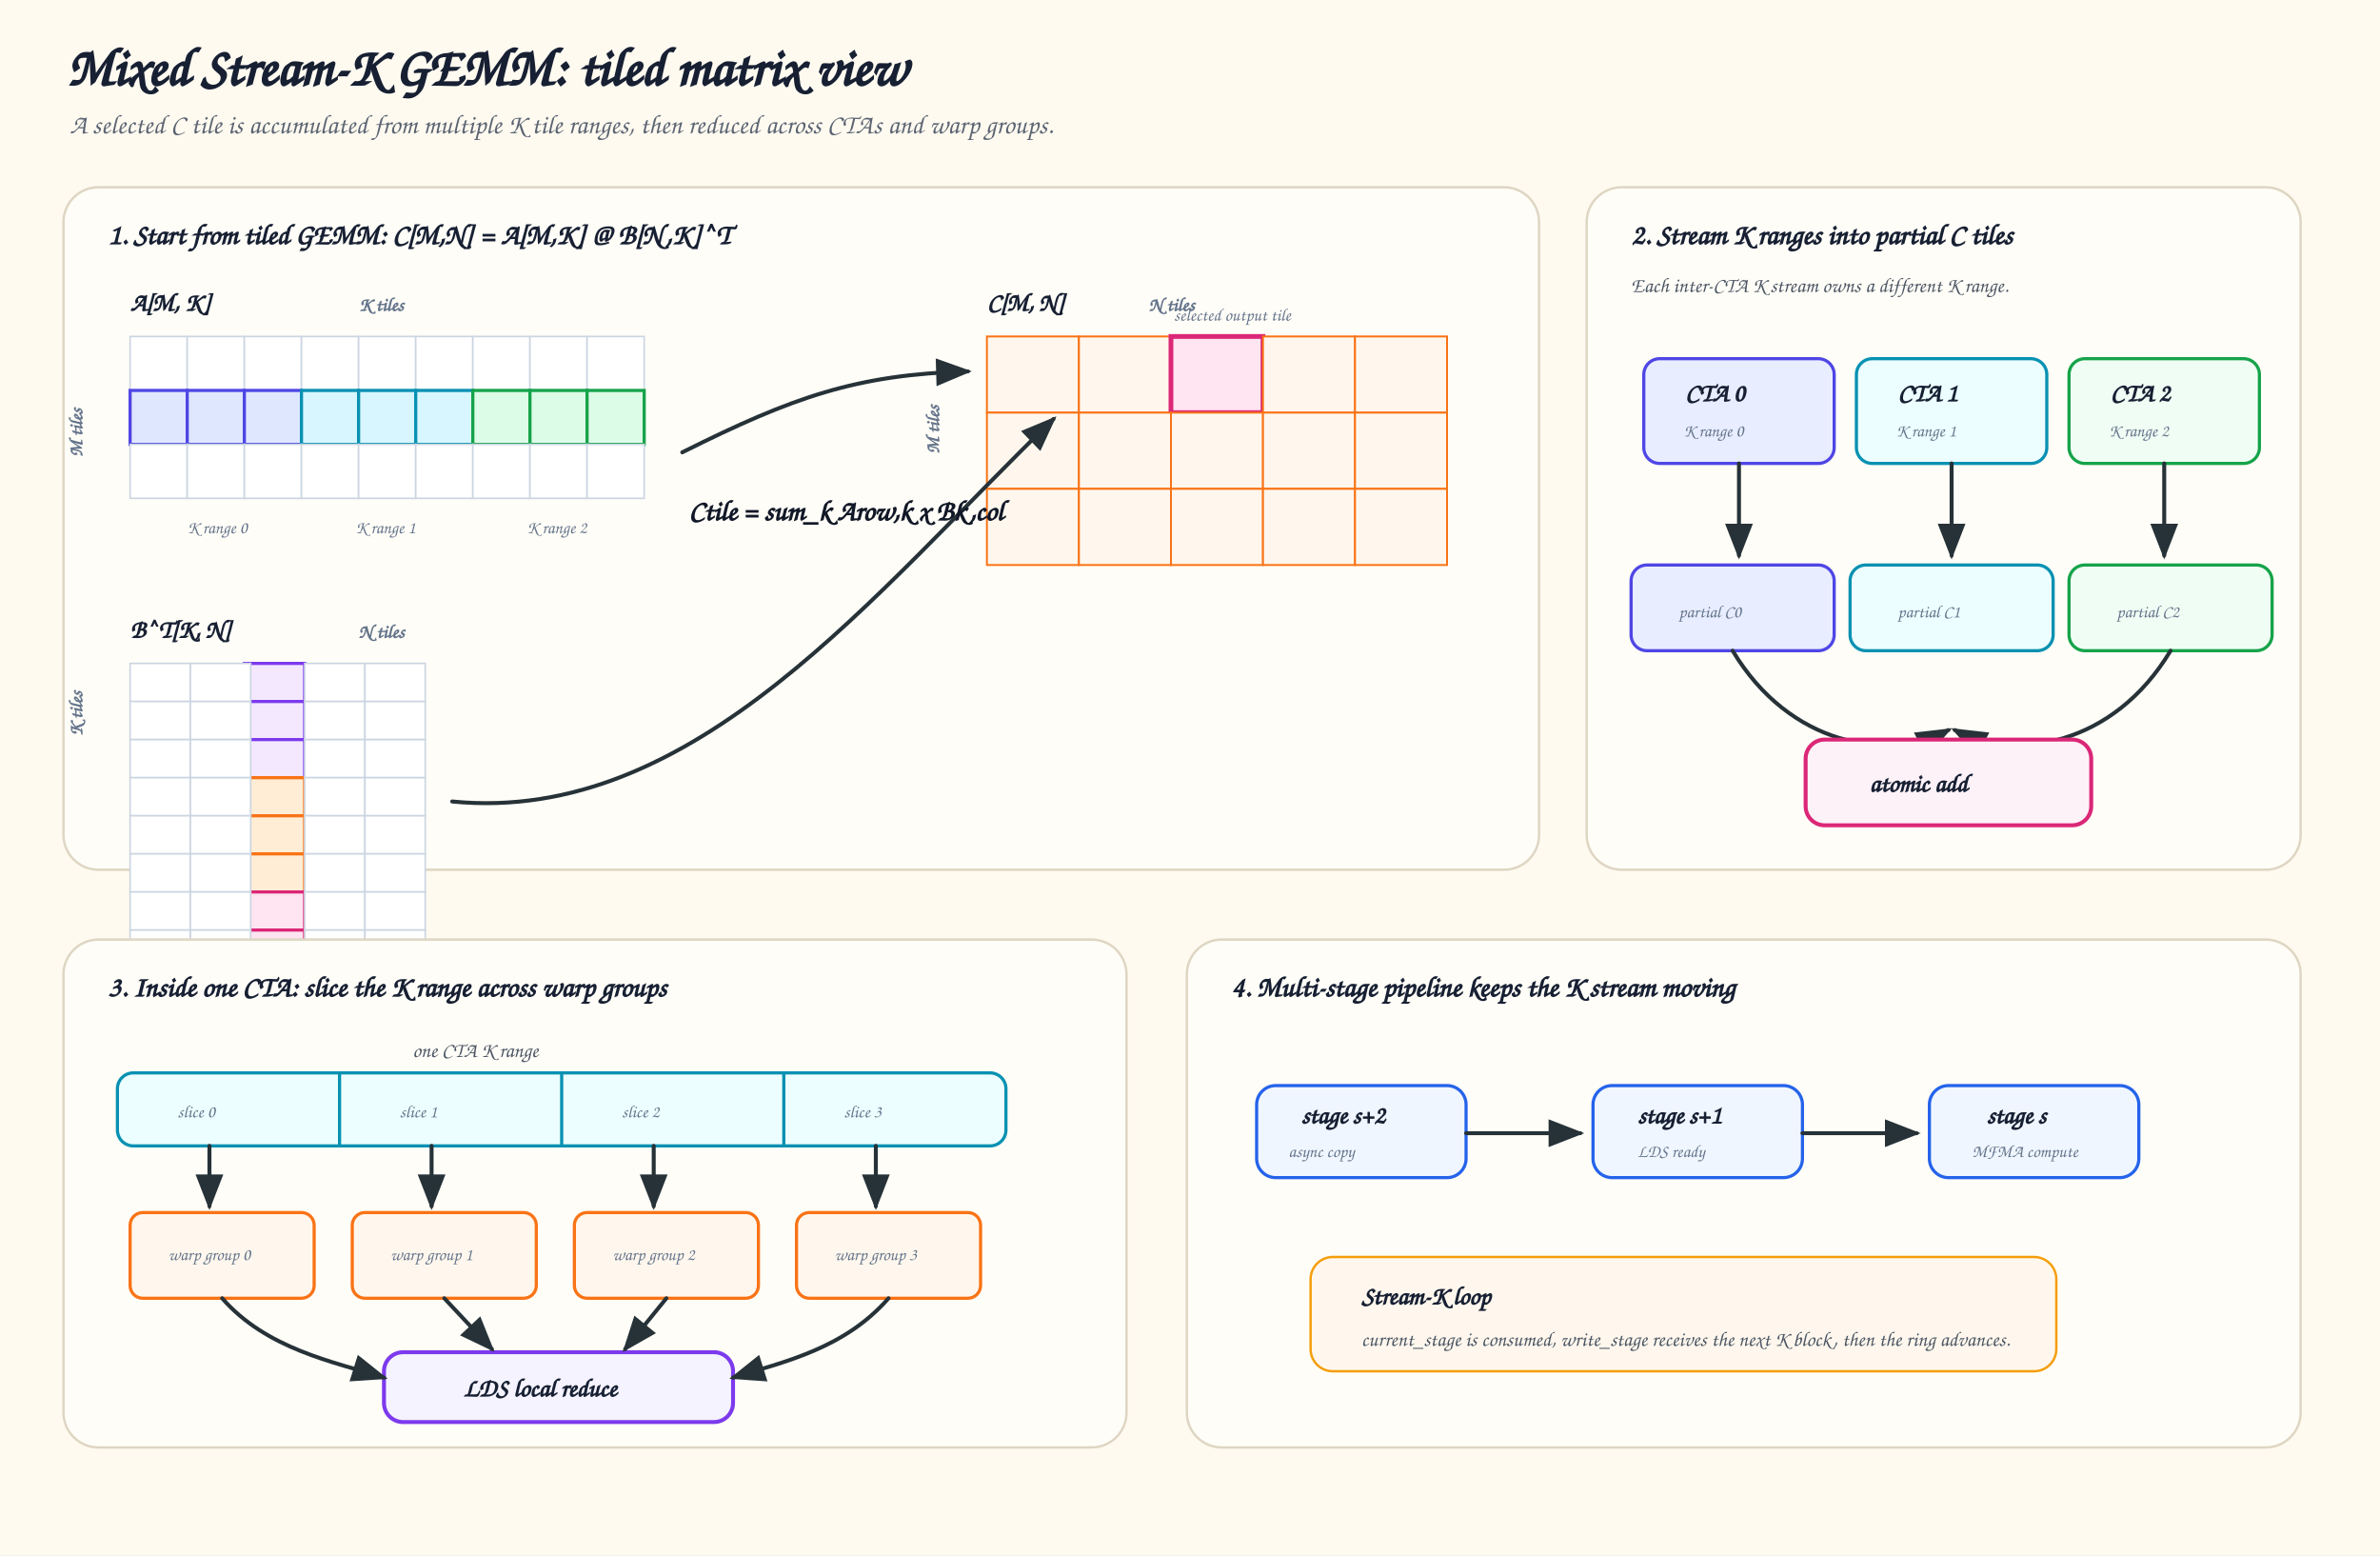
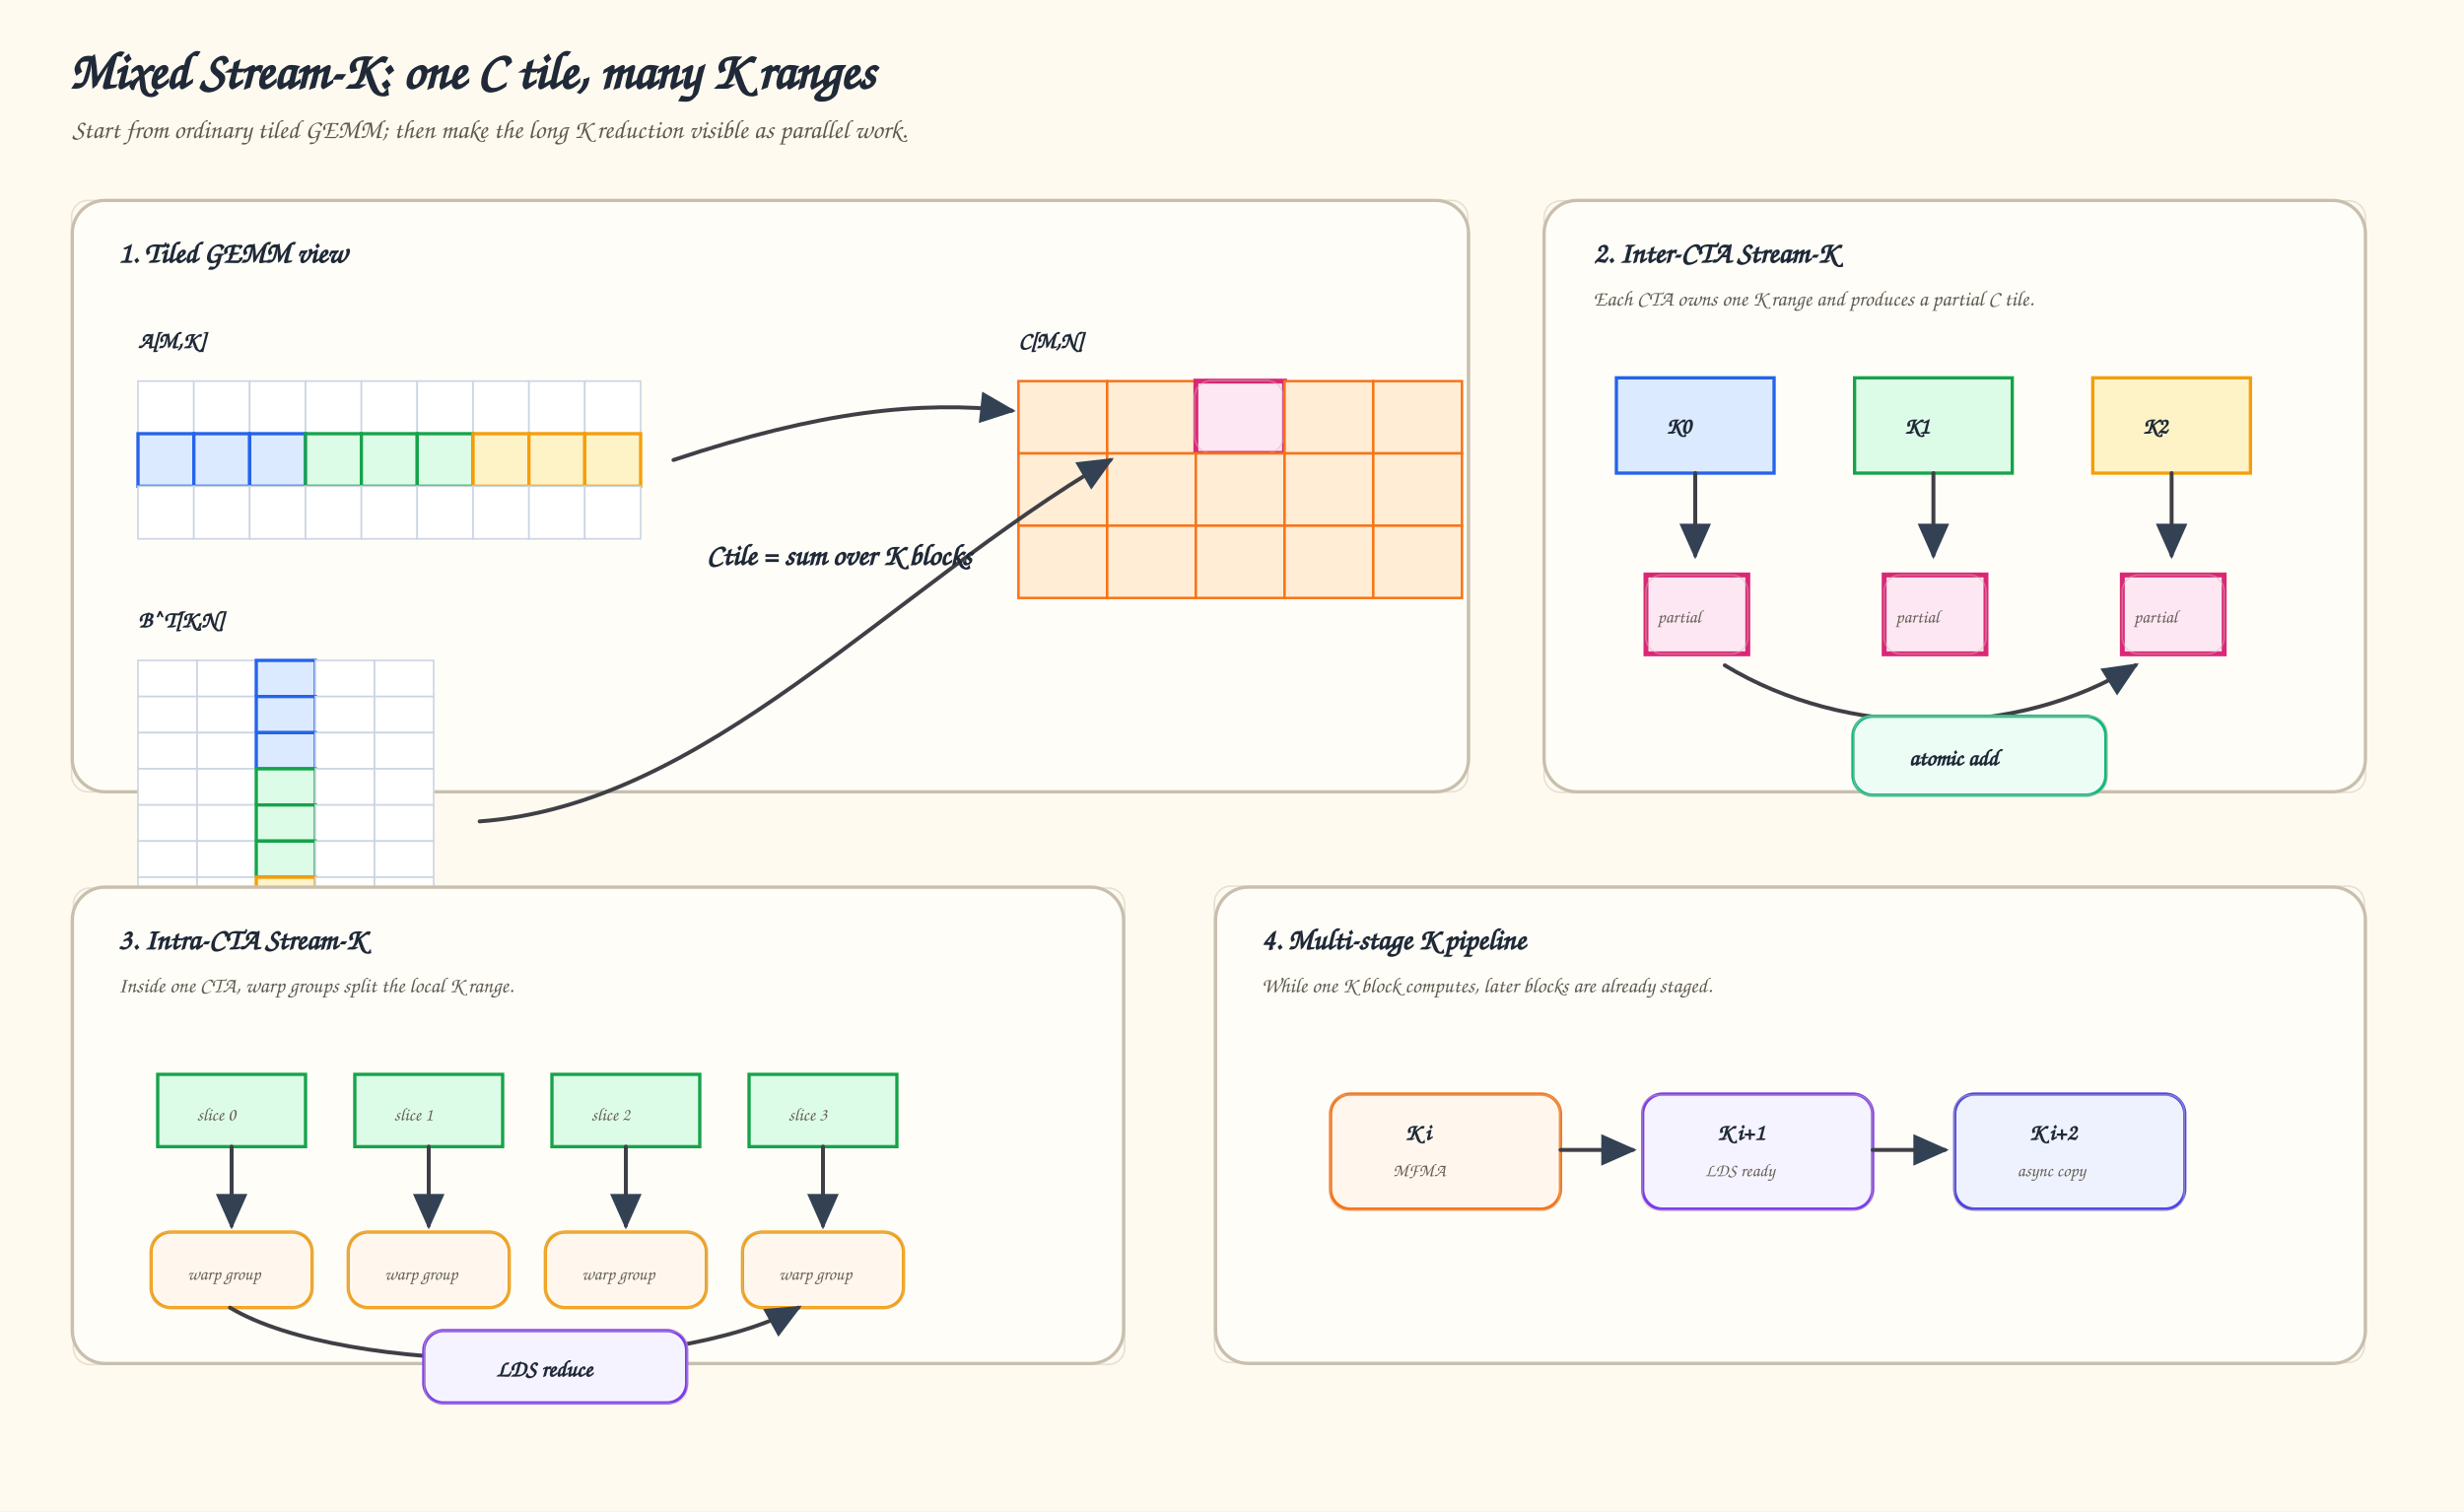
- <svg xmlns="http://www.w3.org/2000/svg" width="1500" height="980" viewBox="0 0 1500 980" role="img" aria-labelledby="title desc">
+ <svg xmlns="http://www.w3.org/2000/svg" width="1500" height="920" viewBox="0 0 1500 920" role="img" aria-labelledby="title desc">
  <defs>
-     <marker id="arrow" markerWidth="10" markerHeight="10" refX="8" refY="3.5" orient="auto" markerUnits="strokeWidth">
-       <path d="M0,0 L9,3.5 L0,7 Z" fill="#263238" />
+     <marker id="arrow" markerWidth="10" markerHeight="10" refX="8" refY="4" orient="auto" markerUnits="strokeWidth">
+       <path d="M0,0 L9,4 L0,8 Z" fill="#334155" />
    </marker>
    <style>
-       .bg { fill: #fffaf0;}
-       .card { fill: #fffdf7; stroke: #ded6c3; stroke-width: 1.5; rx: 22;}
-       .title { font: 800 34px "Comic Sans MS", "Comic Neue", "Chalkboard SE", cursive; fill: #172033;}
-       .subtitle { font: 500 17px "Comic Sans MS", "Comic Neue", "Chalkboard SE", cursive; fill: #5b6472;}
-       .step { font: 800 18px "Comic Sans MS", "Comic Neue", "Chalkboard SE", cursive; fill: #172033;}
-       .label { font: 700 16px "Comic Sans MS", "Comic Neue", "Chalkboard SE", cursive; fill: #172033;}
-       .small { font: 500 13px "Comic Sans MS", "Comic Neue", "Chalkboard SE", cursive; fill: #4b5563;}
-       .tiny { font: 600 11px "Comic Sans MS", "Comic Neue", "Chalkboard SE", cursive; fill: #64748b;}
-       .math { font: 800 18px "Comic Sans MS", "Comic Neue", "Chalkboard SE", cursive; fill: #111827;}
-       .axis { font: 700 12px "Comic Sans MS", "Comic Neue", "Chalkboard SE", cursive; fill: #64748b;}
-       .arrow { stroke: #263238; stroke-width: 2.5; fill: none; marker-end: url(#arrow); stroke-linecap: round; stroke-linejoin: round}
-       .dash { stroke-dasharray: 7 6;}
-       .tile { fill: #ffffff; stroke: #cbd5e1; stroke-width: 1;}
-       .a0 { fill: #dfe7ff; stroke: #4f46e5; stroke-width: 2;}
-       .a1 { fill: #d7f6ff; stroke: #0891b2; stroke-width: 2;}
-       .a2 { fill: #dcfce7; stroke: #16a34a; stroke-width: 2;}
-       .b0 { fill: #f4e8ff; stroke: #7c3aed; stroke-width: 2;}
-       .b1 { fill: #ffedd5; stroke: #f97316; stroke-width: 2;}
-       .b2 { fill: #ffe4f1; stroke: #db2777; stroke-width: 2;}
-       .c { fill: #fff7ed; stroke: #f97316; stroke-width: 1.2;}
-       .csel { fill: #ffe4f1; stroke: #db2777; stroke-width: 3;}
-       .partial0 { fill: #e8edff; stroke: #4f46e5; stroke-width: 2; rx: 10;}
-       .partial1 { fill: #ecfeff; stroke: #0891b2; stroke-width: 2; rx: 10;}
-       .partial2 { fill: #f0fdf4; stroke: #16a34a; stroke-width: 2; rx: 10;}
-       .warp { fill: #fff7ed; stroke: #f97316; stroke-width: 2; rx: 8;}
-       .lds { fill: #f5f3ff; stroke: #7c3aed; stroke-width: 2.5; rx: 12;}
-       .atomic { fill: #fdf2f8; stroke: #db2777; stroke-width: 2.5; rx: 12;}
-       .pipeline { fill: #eff6ff; stroke: #2563eb; stroke-width: 2; rx: 12;}
-       .note { fill: #fff7ed; stroke: #f59e0b; stroke-width: 1.5; rx: 14;}
-       .sketch {}
-     </style>
+     .bg{fill:#fffaf0}.panel{fill:#fffdf7;stroke:#c9bfae;stroke-width:2;rx:20}.panel2{fill:#fffdf7;stroke:#c9bfae;stroke-width:2;rx:14}
+     .title{font:800 32px "Comic Sans MS","Comic Neue","Chalkboard SE",cursive;fill:#1f2937}.subtitle{font:500 16px "Comic Sans MS","Comic Neue","Chalkboard SE",cursive;fill:#5f5a50}.section{font:800 18px "Comic Sans MS","Comic Neue","Chalkboard SE",cursive;fill:#1f2937}
+     .label{font:700 14px "Comic Sans MS","Comic Neue","Chalkboard SE",cursive;fill:#1f2937}.small{font:500 13px "Comic Sans MS","Comic Neue","Chalkboard SE",cursive;fill:#5f5a50}.tiny{font:600 11px "Comic Sans MS","Comic Neue","Chalkboard SE",cursive;fill:#665f55}.axis{font:700 12px "Comic Sans MS","Comic Neue","Chalkboard SE",cursive;fill:#665f55}.num{font:800 18px "Comic Sans MS","Comic Neue","Chalkboard SE",cursive;fill:#1f2937}.stat{font:800 26px "Comic Sans MS","Comic Neue","Chalkboard SE",cursive;fill:#1f2937}
+     .grid{fill:#ffffff;stroke:#cbd5e1;stroke-width:1}.a{fill:#dbeafe;stroke:#2563eb;stroke-width:1.7}.b{fill:#ccfbf1;stroke:#0f766e;stroke-width:1.7}.c{fill:#ffedd5;stroke:#f97316;stroke-width:1.5}.hot{fill:#fce7f3;stroke:#db2777;stroke-width:3}.k0{fill:#dbeafe;stroke:#2563eb;stroke-width:2}.k1{fill:#dcfce7;stroke:#16a34a;stroke-width:2}.k2{fill:#fef3c7;stroke:#f59e0b;stroke-width:2}.k3{fill:#fce7f3;stroke:#db2777;stroke-width:2}
+     .stage{fill:#eef2ff;stroke:#4f46e5;stroke-width:2;rx:12}.lds{fill:#f5f3ff;stroke:#7c3aed;stroke-width:2;rx:12}.mfma{fill:#fff7ed;stroke:#f97316;stroke-width:2;rx:12}.ok{fill:#ecfdf5;stroke:#10b981;stroke-width:2;rx:12}.warn{fill:#fff7ed;stroke:#f59e0b;stroke-width:2;rx:12}.bad{fill:#fef2f2;stroke:#ef4444;stroke-width:2;rx:12}.arrow{stroke:#3f3f46;stroke-width:2.4;fill:none;marker-end:url(#arrow);stroke-linecap:round;stroke-linejoin:round}.dash{stroke-dasharray:6 6}.muted{fill:#f1f5f9;stroke:#94a3b8;stroke-width:1.2}.line{fill:none;stroke-width:3;stroke-linejoin:round;stroke-linecap:round}.tick{stroke:#e2e8f0;stroke-width:1}
+   </style>
  </defs>
-   <rect class="bg" width="1500" height="980" />
-   <text x="42" y="54" class="title">Mixed Stream-K GEMM: tiled matrix view</text>
-   <text x="44" y="84" class="subtitle">A selected C tile is accumulated from multiple K tile ranges, then reduced across CTAs and warp groups.</text>
-   <rect class="card" x="40" y="118" width="930" height="430" />
-   <text x="68" y="154" class="step">1. Start from tiled GEMM: C[M,N] = A[M,K] @ B[N,K]^T</text>
-   <text x="82" y="196" class="label">A[M, K]</text>
-   <text x="226" y="196" class="axis">K tiles</text>
-   <text x="52" y="288" class="axis" transform="rotate(-90 52 288)">M tiles</text>
-   <g transform="translate(82 212)">
-     <rect class="tile" x="0" y="0" width="36" height="34" />
-     <rect class="tile" x="36" y="0" width="36" height="34" />
-     <rect class="tile" x="72" y="0" width="36" height="34" />
-     <rect class="tile" x="108" y="0" width="36" height="34" />
-     <rect class="tile" x="144" y="0" width="36" height="34" />
-     <rect class="tile" x="180" y="0" width="36" height="34" />
-     <rect class="tile" x="216" y="0" width="36" height="34" />
-     <rect class="tile" x="252" y="0" width="36" height="34" />
-     <rect class="tile" x="288" y="0" width="36" height="34" />
-     <rect class="a0" x="0" y="34" width="36" height="34" />
-     <rect class="a0" x="36" y="34" width="36" height="34" />
-     <rect class="a0" x="72" y="34" width="36" height="34" />
-     <rect class="a1" x="108" y="34" width="36" height="34" />
-     <rect class="a1" x="144" y="34" width="36" height="34" />
-     <rect class="a1" x="180" y="34" width="36" height="34" />
-     <rect class="a2" x="216" y="34" width="36" height="34" />
-     <rect class="a2" x="252" y="34" width="36" height="34" />
-     <rect class="a2" x="288" y="34" width="36" height="34" />
-     <rect class="tile" x="0" y="68" width="36" height="34" />
-     <rect class="tile" x="36" y="68" width="36" height="34" />
-     <rect class="tile" x="72" y="68" width="36" height="34" />
-     <rect class="tile" x="108" y="68" width="36" height="34" />
-     <rect class="tile" x="144" y="68" width="36" height="34" />
-     <rect class="tile" x="180" y="68" width="36" height="34" />
-     <rect class="tile" x="216" y="68" width="36" height="34" />
-     <rect class="tile" x="252" y="68" width="36" height="34" />
-     <rect class="tile" x="288" y="68" width="36" height="34" />
-     <text x="36" y="124" class="tiny">K range 0</text>
-     <text x="142" y="124" class="tiny">K range 1</text>
-     <text x="250" y="124" class="tiny">K range 2</text>
-   </g>
-   <text x="82" y="402" class="label">B^T[K, N]</text>
-   <text x="226" y="402" class="axis">N tiles</text>
-   <text x="52" y="464" class="axis" transform="rotate(-90 52 464)">K tiles</text>
-   <g transform="translate(82 418)">
-     <rect class="b0" x="72" y="0" width="38" height="24" />
-     <rect class="b0" x="72" y="24" width="38" height="24" />
-     <rect class="b0" x="72" y="48" width="38" height="24" />
-     <rect class="b1" x="72" y="72" width="38" height="24" />
-     <rect class="b1" x="72" y="96" width="38" height="24" />
-     <rect class="b1" x="72" y="120" width="38" height="24" />
-     <rect class="b2" x="72" y="144" width="38" height="24" />
-     <rect class="b2" x="72" y="168" width="38" height="24" />
-     <rect class="b2" x="72" y="192" width="38" height="24" />
-     <rect class="tile" x="0" y="0" width="38" height="24" />
-     <rect class="tile" x="38" y="0" width="38" height="24" />
-     <rect class="tile" x="110" y="0" width="38" height="24" />
-     <rect class="tile" x="148" y="0" width="38" height="24" />
-     <rect class="tile" x="0" y="24" width="38" height="24" />
-     <rect class="tile" x="38" y="24" width="38" height="24" />
-     <rect class="tile" x="110" y="24" width="38" height="24" />
-     <rect class="tile" x="148" y="24" width="38" height="24" />
-     <rect class="tile" x="0" y="48" width="38" height="24" />
-     <rect class="tile" x="38" y="48" width="38" height="24" />
-     <rect class="tile" x="110" y="48" width="38" height="24" />
-     <rect class="tile" x="148" y="48" width="38" height="24" />
-     <rect class="tile" x="0" y="72" width="38" height="24" />
-     <rect class="tile" x="38" y="72" width="38" height="24" />
-     <rect class="tile" x="110" y="72" width="38" height="24" />
-     <rect class="tile" x="148" y="72" width="38" height="24" />
-     <rect class="tile" x="0" y="96" width="38" height="24" />
-     <rect class="tile" x="38" y="96" width="38" height="24" />
-     <rect class="tile" x="110" y="96" width="38" height="24" />
-     <rect class="tile" x="148" y="96" width="38" height="24" />
-     <rect class="tile" x="0" y="120" width="38" height="24" />
-     <rect class="tile" x="38" y="120" width="38" height="24" />
-     <rect class="tile" x="110" y="120" width="38" height="24" />
-     <rect class="tile" x="148" y="120" width="38" height="24" />
-     <rect class="tile" x="0" y="144" width="38" height="24" />
-     <rect class="tile" x="38" y="144" width="38" height="24" />
-     <rect class="tile" x="110" y="144" width="38" height="24" />
-     <rect class="tile" x="148" y="144" width="38" height="24" />
-     <rect class="tile" x="0" y="168" width="38" height="24" />
-     <rect class="tile" x="38" y="168" width="38" height="24" />
-     <rect class="tile" x="110" y="168" width="38" height="24" />
-     <rect class="tile" x="148" y="168" width="38" height="24" />
-     <rect class="tile" x="0" y="192" width="38" height="24" />
-     <rect class="tile" x="38" y="192" width="38" height="24" />
-     <rect class="tile" x="110" y="192" width="38" height="24" />
-     <rect class="tile" x="148" y="192" width="38" height="24" />
-   </g>
-   <text x="622" y="196" class="label">C[M, N]</text>
-   <text x="724" y="196" class="axis">N tiles</text>
-   <text x="592" y="286" class="axis" transform="rotate(-90 592 286)">M tiles</text>
-   <g transform="translate(622 212)">
-     <rect class="c" x="0" y="0" width="58" height="48" />
-     <rect class="c" x="58" y="0" width="58" height="48" />
-     <rect class="csel" x="116" y="0" width="58" height="48" />
-     <rect class="c" x="174" y="0" width="58" height="48" />
-     <rect class="c" x="232" y="0" width="58" height="48" />
-     <rect class="c" x="0" y="48" width="58" height="48" />
-     <rect class="c" x="58" y="48" width="58" height="48" />
-     <rect class="c" x="116" y="48" width="58" height="48" />
-     <rect class="c" x="174" y="48" width="58" height="48" />
-     <rect class="c" x="232" y="48" width="58" height="48" />
-     <rect class="c" x="0" y="96" width="58" height="48" />
-     <rect class="c" x="58" y="96" width="58" height="48" />
-     <rect class="c" x="116" y="96" width="58" height="48" />
-     <rect class="c" x="174" y="96" width="58" height="48" />
-     <rect class="c" x="232" y="96" width="58" height="48" />
-     <text x="118" y="-10" class="tiny">selected output tile</text>
-   </g>
-   <path class="arrow" d="M 430 285 C 500 250, 540 236, 610 234" />
-   <path class="arrow" d="M 285 505 C 438 520, 552 372, 664 264" />
-   <text x="434" y="328" class="math">Ctile = sum_k Arow,k x Bk,col</text>
-   <rect class="card" x="1000" y="118" width="450" height="430" />
-   <text x="1028" y="154" class="step">2. Stream K ranges into partial C tiles</text>
-   <text x="1028" y="184" class="small">Each inter-CTA K stream owns a different K range.</text>
-   <rect class="partial0" x="1036" y="226" width="120" height="66" />
-   <text x="1062" y="253" class="label">CTA 0</text>
-   <text x="1061" y="275" class="tiny">K range 0</text>
-   <rect class="partial1" x="1170" y="226" width="120" height="66" />
-   <text x="1196" y="253" class="label">CTA 1</text>
-   <text x="1195" y="275" class="tiny">K range 1</text>
-   <rect class="partial2" x="1304" y="226" width="120" height="66" />
-   <text x="1330" y="253" class="label">CTA 2</text>
-   <text x="1329" y="275" class="tiny">K range 2</text>
-   <path class="arrow" d="M 1096 292 L 1096 350" />
-   <path class="arrow" d="M 1230 292 L 1230 350" />
-   <path class="arrow" d="M 1364 292 L 1364 350" />
-   <rect class="partial0" x="1028" y="356" width="128" height="54" />
-   <text x="1058" y="389" class="tiny">partial C0</text>
-   <rect class="partial1" x="1166" y="356" width="128" height="54" />
-   <text x="1196" y="389" class="tiny">partial C1</text>
-   <rect class="partial2" x="1304" y="356" width="128" height="54" />
-   <text x="1334" y="389" class="tiny">partial C2</text>
-   <path class="arrow" d="M 1092 410 C 1128 470, 1190 480, 1228 460" />
-   <path class="arrow" d="M 1368 410 C 1332 470, 1270 480, 1232 460" />
-   <rect class="atomic" x="1138" y="466" width="180" height="54" />
-   <text x="1178" y="499" class="label">atomic add</text>
-   <rect class="card" x="40" y="592" width="670" height="320" />
-   <text x="68" y="628" class="step">3. Inside one CTA: slice the K range across warp groups</text>
-   <rect class="partial1" x="74" y="676" width="560" height="46" />
-   <line x1="214" y1="676" x2="214" y2="722" stroke="#0891b2" stroke-width="2" />
-   <line x1="354" y1="676" x2="354" y2="722" stroke="#0891b2" stroke-width="2" />
-   <line x1="494" y1="676" x2="494" y2="722" stroke="#0891b2" stroke-width="2" />
-   <text x="112" y="704" class="tiny">slice 0</text>
-   <text x="252" y="704" class="tiny">slice 1</text>
-   <text x="392" y="704" class="tiny">slice 2</text>
-   <text x="532" y="704" class="tiny">slice 3</text>
-   <text x="260" y="666" class="small">one CTA K range</text>
-   <rect class="warp" x="82" y="764" width="116" height="54" />
-   <rect class="warp" x="222" y="764" width="116" height="54" />
-   <rect class="warp" x="362" y="764" width="116" height="54" />
-   <rect class="warp" x="502" y="764" width="116" height="54" />
-   <text x="106" y="794" class="tiny">warp group 0</text>
-   <text x="246" y="794" class="tiny">warp group 1</text>
-   <text x="386" y="794" class="tiny">warp group 2</text>
-   <text x="526" y="794" class="tiny">warp group 3</text>
-   <path class="arrow" d="M 132 722 L 132 760" />
-   <path class="arrow" d="M 272 722 L 272 760" />
-   <path class="arrow" d="M 412 722 L 412 760" />
-   <path class="arrow" d="M 552 722 L 552 760" />
-   <rect class="lds" x="242" y="852" width="220" height="44" />
-   <text x="292" y="880" class="label">LDS local reduce</text>
-   <path class="arrow" d="M 140 818 C 168 850, 210 858, 242 868" />
-   <path class="arrow" d="M 280 818 L 310 850" />
-   <path class="arrow" d="M 420 818 L 394 850" />
-   <path class="arrow" d="M 560 818 C 532 850, 494 858, 462 868" />
-   <rect class="card" x="748" y="592" width="702" height="320" />
-   <text x="776" y="628" class="step">4. Multi-stage pipeline keeps the K stream moving</text>
-   <rect class="pipeline" x="792" y="684" width="132" height="58" />
-   <text x="820" y="708" class="label">stage s+2</text>
-   <text x="812" y="729" class="tiny">async copy</text>
-   <path class="arrow" d="M 924 714 L 996 714" />
-   <rect class="pipeline" x="1004" y="684" width="132" height="58" />
-   <text x="1032" y="708" class="label">stage s+1</text>
-   <text x="1032" y="729" class="tiny">LDS ready</text>
-   <path class="arrow" d="M 1136 714 L 1208 714" />
-   <rect class="pipeline" x="1216" y="684" width="132" height="58" />
-   <text x="1252" y="708" class="label">stage s</text>
-   <text x="1243" y="729" class="tiny">MFMA compute</text>
-   <rect class="note" x="826" y="792" width="470" height="72" />
-   <text x="858" y="822" class="label">Stream-K loop</text>
-   <text x="858" y="848" class="small">current_stage is consumed, write_stage receives the next K block, then the ring advances.</text>
+   <rect class="bg" width="1500" height="920" />
+   <text x="42" y="54" class="title">Mixed Stream-K: one C tile, many K ranges</text>
+   <text x="44" y="84" class="subtitle">Start from ordinary tiled GEMM; then make the long K reduction visible as parallel work.</text>
+   <rect class="panel" x="44" y="122" width="850" height="360" data-sketch="1" />
+   <rect x="43.6" y="122.0" width="850" height="360" rx="10" fill="none" stroke="#c9bfae" stroke-width="1" opacity="0.45" />
+   <text x="72" y="160" class="section">1. Tiled GEMM view</text>
+   <text x="84" y="212" class="label">A[M,K]</text>
+   <rect class="grid" x="84" y="232" width="34" height="32" />
+   <rect class="grid" x="118" y="232" width="34" height="32" />
+   <rect class="grid" x="152" y="232" width="34" height="32" />
+   <rect class="grid" x="186" y="232" width="34" height="32" />
+   <rect class="grid" x="220" y="232" width="34" height="32" />
+   <rect class="grid" x="254" y="232" width="34" height="32" />
+   <rect class="grid" x="288" y="232" width="34" height="32" />
+   <rect class="grid" x="322" y="232" width="34" height="32" />
+   <rect class="grid" x="356" y="232" width="34" height="32" />
+   <rect class="k0" x="84" y="264" width="34" height="32" />
+   <rect class="k0" x="118" y="264" width="34" height="32" />
+   <rect class="k0" x="152" y="264" width="34" height="32" />
+   <rect class="k1" x="186" y="264" width="34" height="32" />
+   <rect class="k1" x="220" y="264" width="34" height="32" />
+   <rect class="k1" x="254" y="264" width="34" height="32" />
+   <rect class="k2" x="288" y="264" width="34" height="32" />
+   <rect class="k2" x="322" y="264" width="34" height="32" />
+   <rect class="k2" x="356" y="264" width="34" height="32" />
+   <rect class="grid" x="84" y="296" width="34" height="32" />
+   <rect class="grid" x="118" y="296" width="34" height="32" />
+   <rect class="grid" x="152" y="296" width="34" height="32" />
+   <rect class="grid" x="186" y="296" width="34" height="32" />
+   <rect class="grid" x="220" y="296" width="34" height="32" />
+   <rect class="grid" x="254" y="296" width="34" height="32" />
+   <rect class="grid" x="288" y="296" width="34" height="32" />
+   <rect class="grid" x="322" y="296" width="34" height="32" />
+   <rect class="grid" x="356" y="296" width="34" height="32" />
+   <text x="84" y="382" class="label">B^T[K,N]</text>
+   <rect class="grid" x="84" y="402" width="36" height="22" />
+   <rect class="grid" x="120" y="402" width="36" height="22" />
+   <rect class="k0" x="156" y="402" width="36" height="22" />
+   <rect class="grid" x="192" y="402" width="36" height="22" />
+   <rect class="grid" x="228" y="402" width="36" height="22" />
+   <rect class="grid" x="84" y="424" width="36" height="22" />
+   <rect class="grid" x="120" y="424" width="36" height="22" />
+   <rect class="k0" x="156" y="424" width="36" height="22" />
+   <rect class="grid" x="192" y="424" width="36" height="22" />
+   <rect class="grid" x="228" y="424" width="36" height="22" />
+   <rect class="grid" x="84" y="446" width="36" height="22" />
+   <rect class="grid" x="120" y="446" width="36" height="22" />
+   <rect class="k0" x="156" y="446" width="36" height="22" />
+   <rect class="grid" x="192" y="446" width="36" height="22" />
+   <rect class="grid" x="228" y="446" width="36" height="22" />
+   <rect class="grid" x="84" y="468" width="36" height="22" />
+   <rect class="grid" x="120" y="468" width="36" height="22" />
+   <rect class="k1" x="156" y="468" width="36" height="22" />
+   <rect class="grid" x="192" y="468" width="36" height="22" />
+   <rect class="grid" x="228" y="468" width="36" height="22" />
+   <rect class="grid" x="84" y="490" width="36" height="22" />
+   <rect class="grid" x="120" y="490" width="36" height="22" />
+   <rect class="k1" x="156" y="490" width="36" height="22" />
+   <rect class="grid" x="192" y="490" width="36" height="22" />
+   <rect class="grid" x="228" y="490" width="36" height="22" />
+   <rect class="grid" x="84" y="512" width="36" height="22" />
+   <rect class="grid" x="120" y="512" width="36" height="22" />
+   <rect class="k1" x="156" y="512" width="36" height="22" />
+   <rect class="grid" x="192" y="512" width="36" height="22" />
+   <rect class="grid" x="228" y="512" width="36" height="22" />
+   <rect class="grid" x="84" y="534" width="36" height="22" />
+   <rect class="grid" x="120" y="534" width="36" height="22" />
+   <rect class="k2" x="156" y="534" width="36" height="22" />
+   <rect class="grid" x="192" y="534" width="36" height="22" />
+   <rect class="grid" x="228" y="534" width="36" height="22" />
+   <rect class="grid" x="84" y="556" width="36" height="22" />
+   <rect class="grid" x="120" y="556" width="36" height="22" />
+   <rect class="k2" x="156" y="556" width="36" height="22" />
+   <rect class="grid" x="192" y="556" width="36" height="22" />
+   <rect class="grid" x="228" y="556" width="36" height="22" />
+   <rect class="grid" x="84" y="578" width="36" height="22" />
+   <rect class="grid" x="120" y="578" width="36" height="22" />
+   <rect class="k2" x="156" y="578" width="36" height="22" />
+   <rect class="grid" x="192" y="578" width="36" height="22" />
+   <rect class="grid" x="228" y="578" width="36" height="22" />
+   <text x="620" y="212" class="label">C[M,N]</text>
+   <rect class="c" x="620" y="232" width="54" height="44" />
+   <rect class="c" x="674" y="232" width="54" height="44" />
+   <rect class="hot" x="728" y="232" width="54" height="44" data-sketch="1" />
+   <rect x="727.3" y="231.7" width="54" height="44" rx="10" fill="none" stroke="#c9bfae" stroke-width="1" opacity="0.45" />
+   <rect class="c" x="782" y="232" width="54" height="44" />
+   <rect class="c" x="836" y="232" width="54" height="44" />
+   <rect class="c" x="620" y="276" width="54" height="44" />
+   <rect class="c" x="674" y="276" width="54" height="44" />
+   <rect class="c" x="728" y="276" width="54" height="44" />
+   <rect class="c" x="782" y="276" width="54" height="44" />
+   <rect class="c" x="836" y="276" width="54" height="44" />
+   <rect class="c" x="620" y="320" width="54" height="44" />
+   <rect class="c" x="674" y="320" width="54" height="44" />
+   <rect class="c" x="728" y="320" width="54" height="44" />
+   <rect class="c" x="782" y="320" width="54" height="44" />
+   <rect class="c" x="836" y="320" width="54" height="44" />
+   <path class="arrow" d="M410 280 C500 250 560 244 616 250" data-sketch="1" />
+   <path d="M410 280 C500 250 560 244 616 250" stroke="#3f3f46" stroke-width="1.1" opacity="0.45" fill="none" />
+   <path class="arrow" d="M292 500 C430 490 540 360 676 280" data-sketch="1" />
+   <path d="M292 500 C430 490 540 360 676 280" stroke="#3f3f46" stroke-width="1.1" opacity="0.45" fill="none" />
+   <text x="430" y="344" class="section">Ctile = sum over K blocks</text>
+   <rect class="panel" x="940" y="122" width="500" height="360" data-sketch="1" />
+   <rect x="940.0" y="122.3" width="500" height="360" rx="10" fill="none" stroke="#c9bfae" stroke-width="1" opacity="0.45" />
+   <text x="970" y="160" class="section">2. Inter-CTA Stream-K</text>
+   <text x="970" y="186" class="small">Each CTA owns one K range and produces a partial C tile.</text>
+   <rect class="k0" x="984" y="230" width="96" height="58" />
+   <text x="1014" y="264" class="label">K0</text>
+   <path class="arrow" d="M1032 288 L1032 338" data-sketch="1" />
+   <path d="M1032 288 L1032 338" stroke="#3f3f46" stroke-width="1.1" opacity="0.45" fill="none" />
+   <rect class="hot" x="1002" y="350" width="62" height="48" data-sketch="1" />
+   <rect x="1002.0" y="350.0" width="62" height="48" rx="10" fill="none" stroke="#c9bfae" stroke-width="1" opacity="0.45" />
+   <text x="1009" y="379" class="tiny">partial</text>
+   <rect class="k1" x="1129" y="230" width="96" height="58" />
+   <text x="1159" y="264" class="label">K1</text>
+   <path class="arrow" d="M1177 288 L1177 338" data-sketch="1" />
+   <path d="M1177 288 L1177 338" stroke="#3f3f46" stroke-width="1.1" opacity="0.45" fill="none" />
+   <rect class="hot" x="1147" y="350" width="62" height="48" data-sketch="1" />
+   <rect x="1147.0" y="350.0" width="62" height="48" rx="10" fill="none" stroke="#c9bfae" stroke-width="1" opacity="0.45" />
+   <text x="1154" y="379" class="tiny">partial</text>
+   <rect class="k2" x="1274" y="230" width="96" height="58" />
+   <text x="1304" y="264" class="label">K2</text>
+   <path class="arrow" d="M1322 288 L1322 338" data-sketch="1" />
+   <path d="M1322 288 L1322 338" stroke="#3f3f46" stroke-width="1.1" opacity="0.45" fill="none" />
+   <rect class="hot" x="1292" y="350" width="62" height="48" data-sketch="1" />
+   <rect x="1292.0" y="350.0" width="62" height="48" rx="10" fill="none" stroke="#c9bfae" stroke-width="1" opacity="0.45" />
+   <text x="1299" y="379" class="tiny">partial</text>
+   <path class="arrow" d="M1050 405 C1124 450 1228 450 1300 405" data-sketch="1" />
+   <path d="M1050 405 C1124 450 1228 450 1300 405" stroke="#3f3f46" stroke-width="1.1" opacity="0.45" fill="none" />
+   <rect class="ok" x="1128" y="436" width="154" height="48" data-sketch="1" />
+   <rect x="1128.7" y="436.0" width="154" height="48" rx="10" fill="none" stroke="#c9bfae" stroke-width="1" opacity="0.45" />
+   <text x="1162" y="466" class="label">atomic add</text>
+   <rect class="panel" x="44" y="540" width="640" height="290" data-sketch="1" />
+   <rect x="44.7" y="540.6" width="640" height="290" rx="10" fill="none" stroke="#c9bfae" stroke-width="1" opacity="0.45" />
+   <text x="72" y="578" class="section">3. Intra-CTA Stream-K</text>
+   <text x="72" y="604" class="small">Inside one CTA, warp groups split the local K range.</text>
+   <rect class="k1" x="96" y="654" width="90" height="44" />
+   <text x="120" y="682" class="tiny">slice 0</text>
+   <path class="arrow" d="M141 698 L141 746" data-sketch="1" />
+   <path d="M141 698 L141 746" stroke="#3f3f46" stroke-width="1.1" opacity="0.45" fill="none" />
+   <rect class="warn" x="92" y="750" width="98" height="46" data-sketch="1" />
+   <rect x="92.0" y="750.0" width="98" height="46" rx="10" fill="none" stroke="#c9bfae" stroke-width="1" opacity="0.45" />
+   <text x="114" y="779" class="tiny">warp group</text>
+   <rect class="k1" x="216" y="654" width="90" height="44" />
+   <text x="240" y="682" class="tiny">slice 1</text>
+   <path class="arrow" d="M261 698 L261 746" data-sketch="1" />
+   <path d="M261 698 L261 746" stroke="#3f3f46" stroke-width="1.1" opacity="0.45" fill="none" />
+   <rect class="warn" x="212" y="750" width="98" height="46" data-sketch="1" />
+   <rect x="212.0" y="750.0" width="98" height="46" rx="10" fill="none" stroke="#c9bfae" stroke-width="1" opacity="0.45" />
+   <text x="234" y="779" class="tiny">warp group</text>
+   <rect class="k1" x="336" y="654" width="90" height="44" />
+   <text x="360" y="682" class="tiny">slice 2</text>
+   <path class="arrow" d="M381 698 L381 746" data-sketch="1" />
+   <path d="M381 698 L381 746" stroke="#3f3f46" stroke-width="1.1" opacity="0.45" fill="none" />
+   <rect class="warn" x="332" y="750" width="98" height="46" data-sketch="1" />
+   <rect x="332.0" y="750.0" width="98" height="46" rx="10" fill="none" stroke="#c9bfae" stroke-width="1" opacity="0.45" />
+   <text x="354" y="779" class="tiny">warp group</text>
+   <rect class="k1" x="456" y="654" width="90" height="44" />
+   <text x="480" y="682" class="tiny">slice 3</text>
+   <path class="arrow" d="M501 698 L501 746" data-sketch="1" />
+   <path d="M501 698 L501 746" stroke="#3f3f46" stroke-width="1.1" opacity="0.45" fill="none" />
+   <rect class="warn" x="452" y="750" width="98" height="46" data-sketch="1" />
+   <rect x="452.0" y="750.0" width="98" height="46" rx="10" fill="none" stroke="#c9bfae" stroke-width="1" opacity="0.45" />
+   <text x="474" y="779" class="tiny">warp group</text>
+   <path class="arrow" d="M140 796 C210 838 410 838 486 796" data-sketch="1" />
+   <path d="M140 796 C210 838 410 838 486 796" stroke="#3f3f46" stroke-width="1.1" opacity="0.45" fill="none" />
+   <rect class="lds" x="258" y="810" width="160" height="44" data-sketch="1" />
+   <rect x="258.4" y="810.3" width="160" height="44" rx="10" fill="none" stroke="#c9bfae" stroke-width="1" opacity="0.45" />
+   <text x="302" y="838" class="label">LDS reduce</text>
+   <rect class="panel" x="740" y="540" width="700" height="290" data-sketch="1" />
+   <rect x="739.3" y="539.4" width="700" height="290" rx="10" fill="none" stroke="#c9bfae" stroke-width="1" opacity="0.45" />
+   <text x="768" y="578" class="section">4. Multi-stage K pipeline</text>
+   <text x="768" y="604" class="small">While one K block computes, later blocks are already staged.</text>
+   <rect class="mfma" x="810" y="666" width="140" height="70" data-sketch="1" />
+   <rect x="809.6" y="666.6" width="140" height="70" rx="10" fill="none" stroke="#c9bfae" stroke-width="1" opacity="0.45" />
+   <text x="855" y="694" class="label">K i</text>
+   <text x="848" y="716" class="tiny">MFMA</text>
+   <path class="arrow" d="M950 700 L994 700" data-sketch="1" />
+   <path d="M950 700 L994 700" stroke="#3f3f46" stroke-width="1.1" opacity="0.45" fill="none" />
+   <rect class="lds" x="1000" y="666" width="140" height="70" data-sketch="1" />
+   <rect x="999.6" y="666.6" width="140" height="70" rx="10" fill="none" stroke="#c9bfae" stroke-width="1" opacity="0.45" />
+   <text x="1045" y="694" class="label">K i+1</text>
+   <text x="1038" y="716" class="tiny">LDS ready</text>
+   <path class="arrow" d="M1140 700 L1184 700" data-sketch="1" />
+   <path d="M1140 700 L1184 700" stroke="#3f3f46" stroke-width="1.1" opacity="0.45" fill="none" />
+   <rect class="stage" x="1190" y="666" width="140" height="70" data-sketch="1" />
+   <rect x="1189.7" y="666.6" width="140" height="70" rx="10" fill="none" stroke="#c9bfae" stroke-width="1" opacity="0.45" />
+   <text x="1235" y="694" class="label">K i+2</text>
+   <text x="1228" y="716" class="tiny">async copy</text>
</svg>
